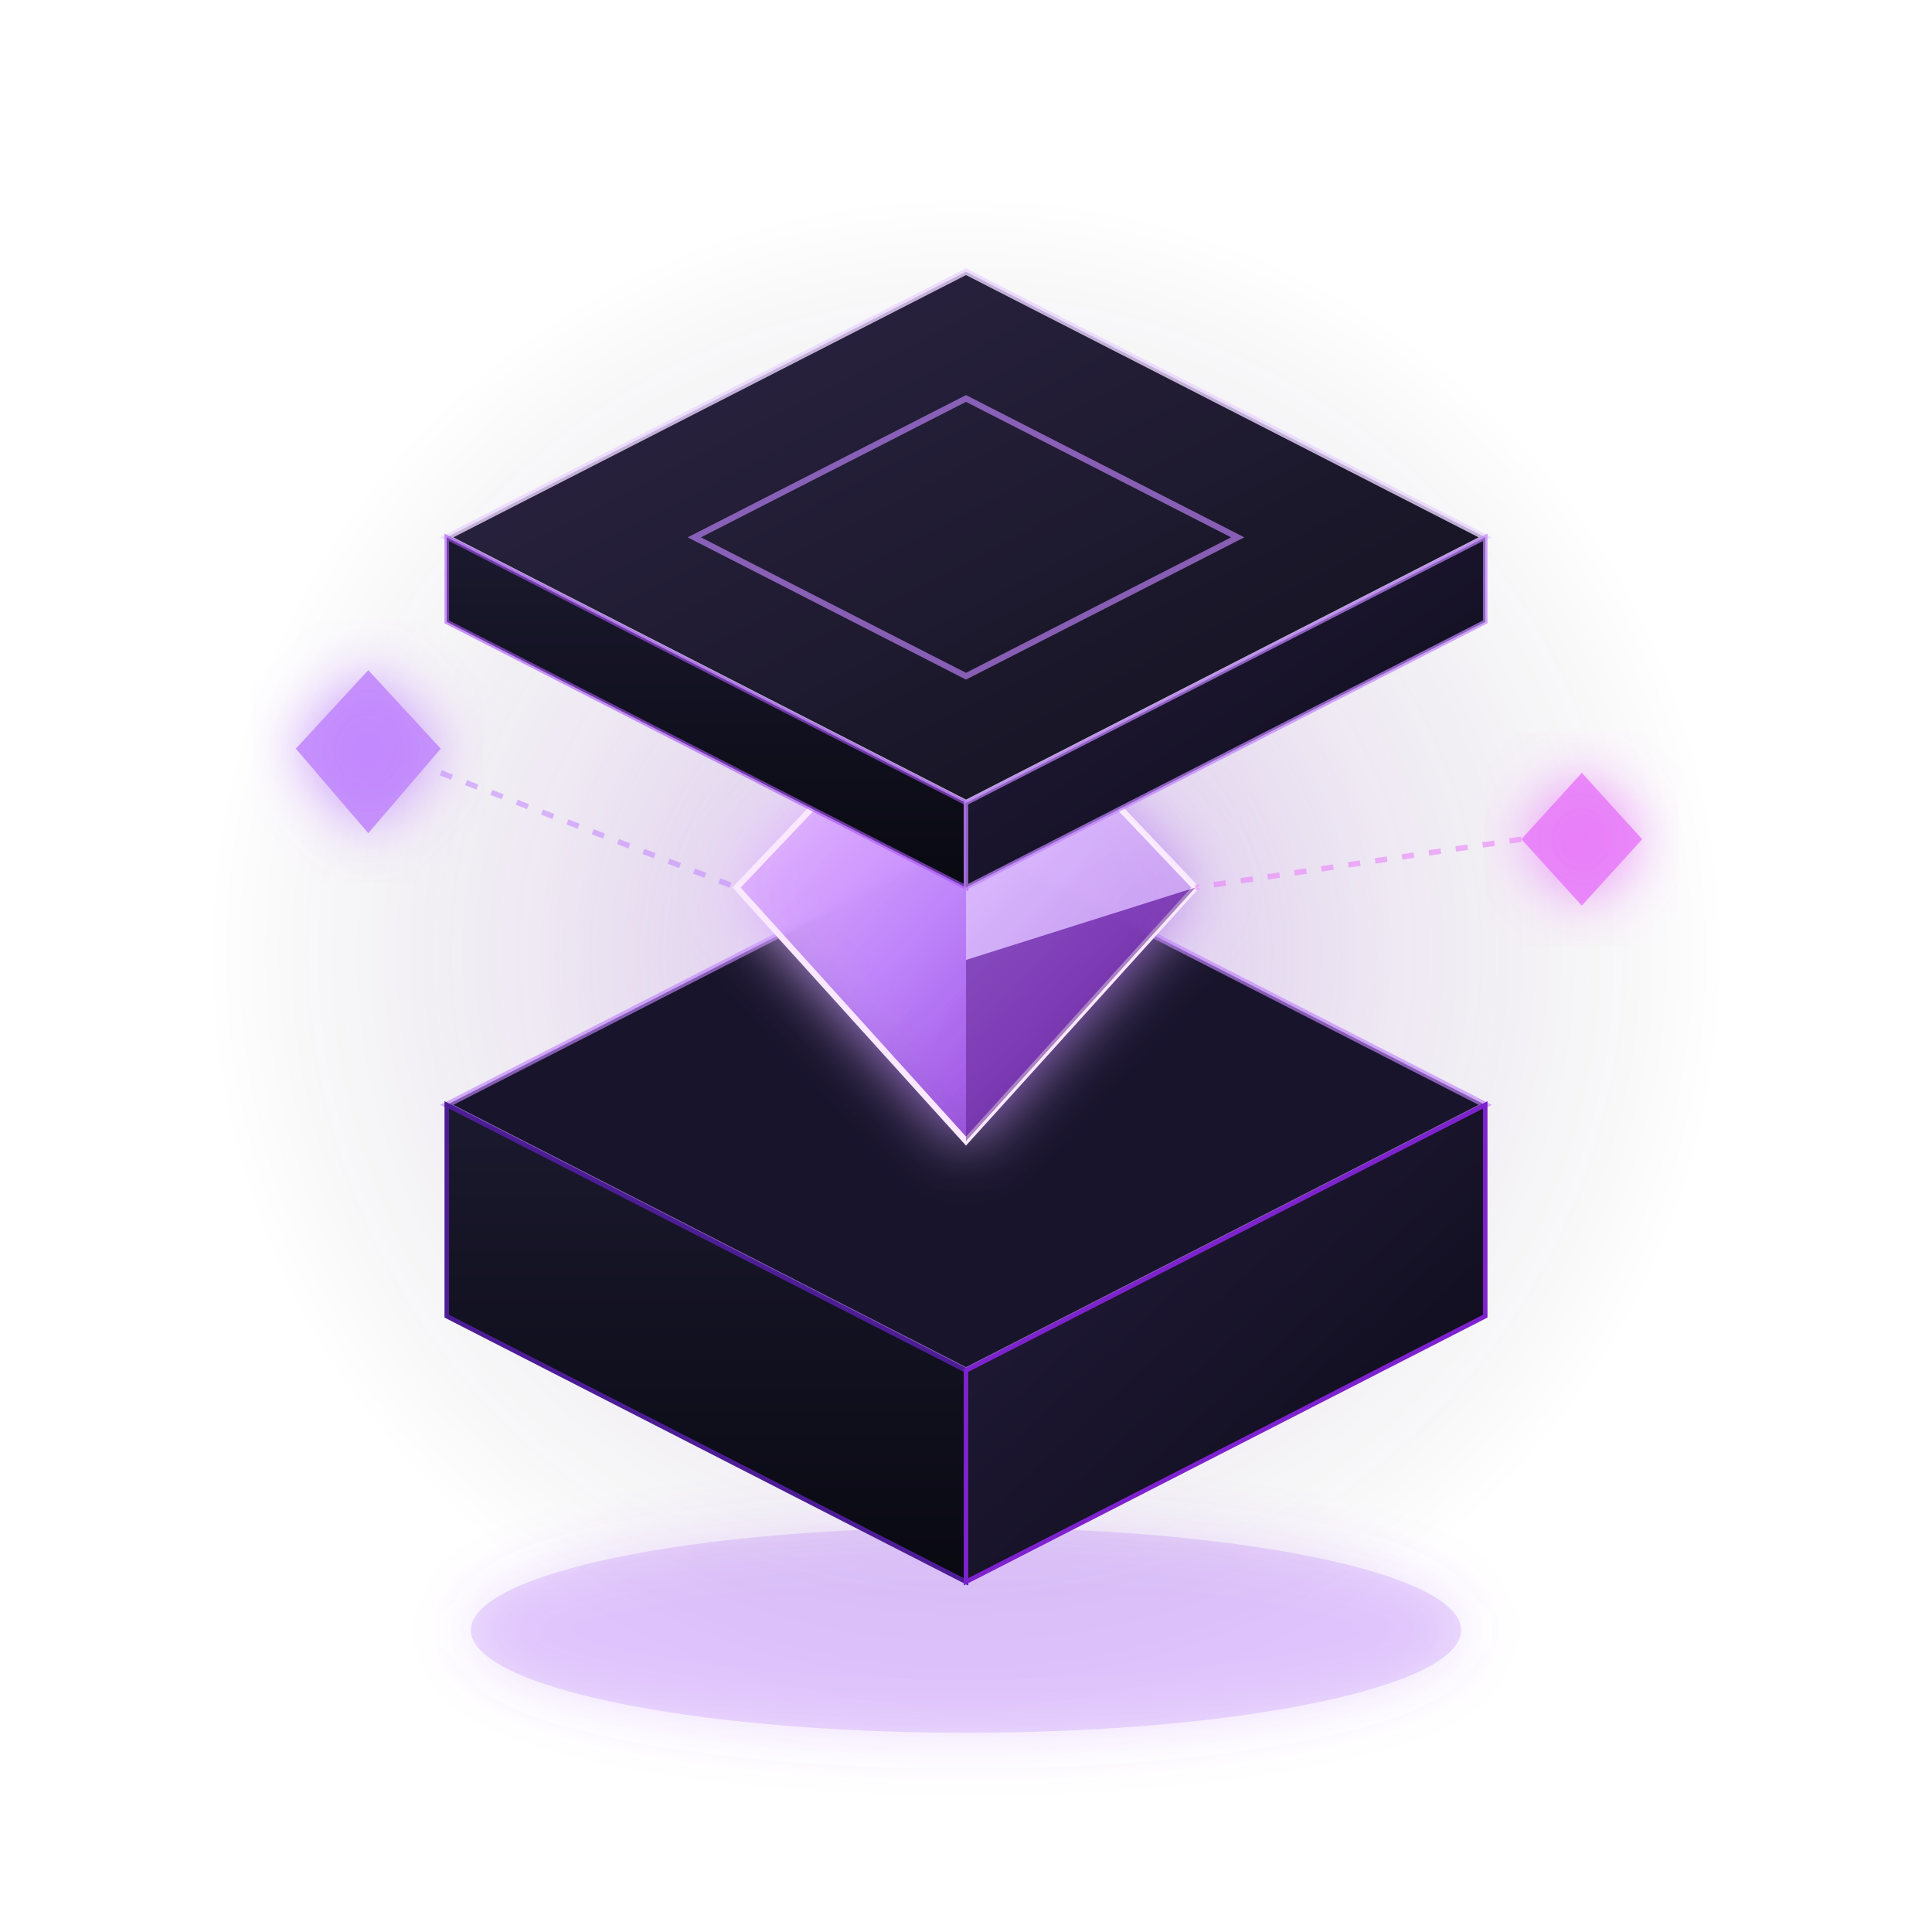
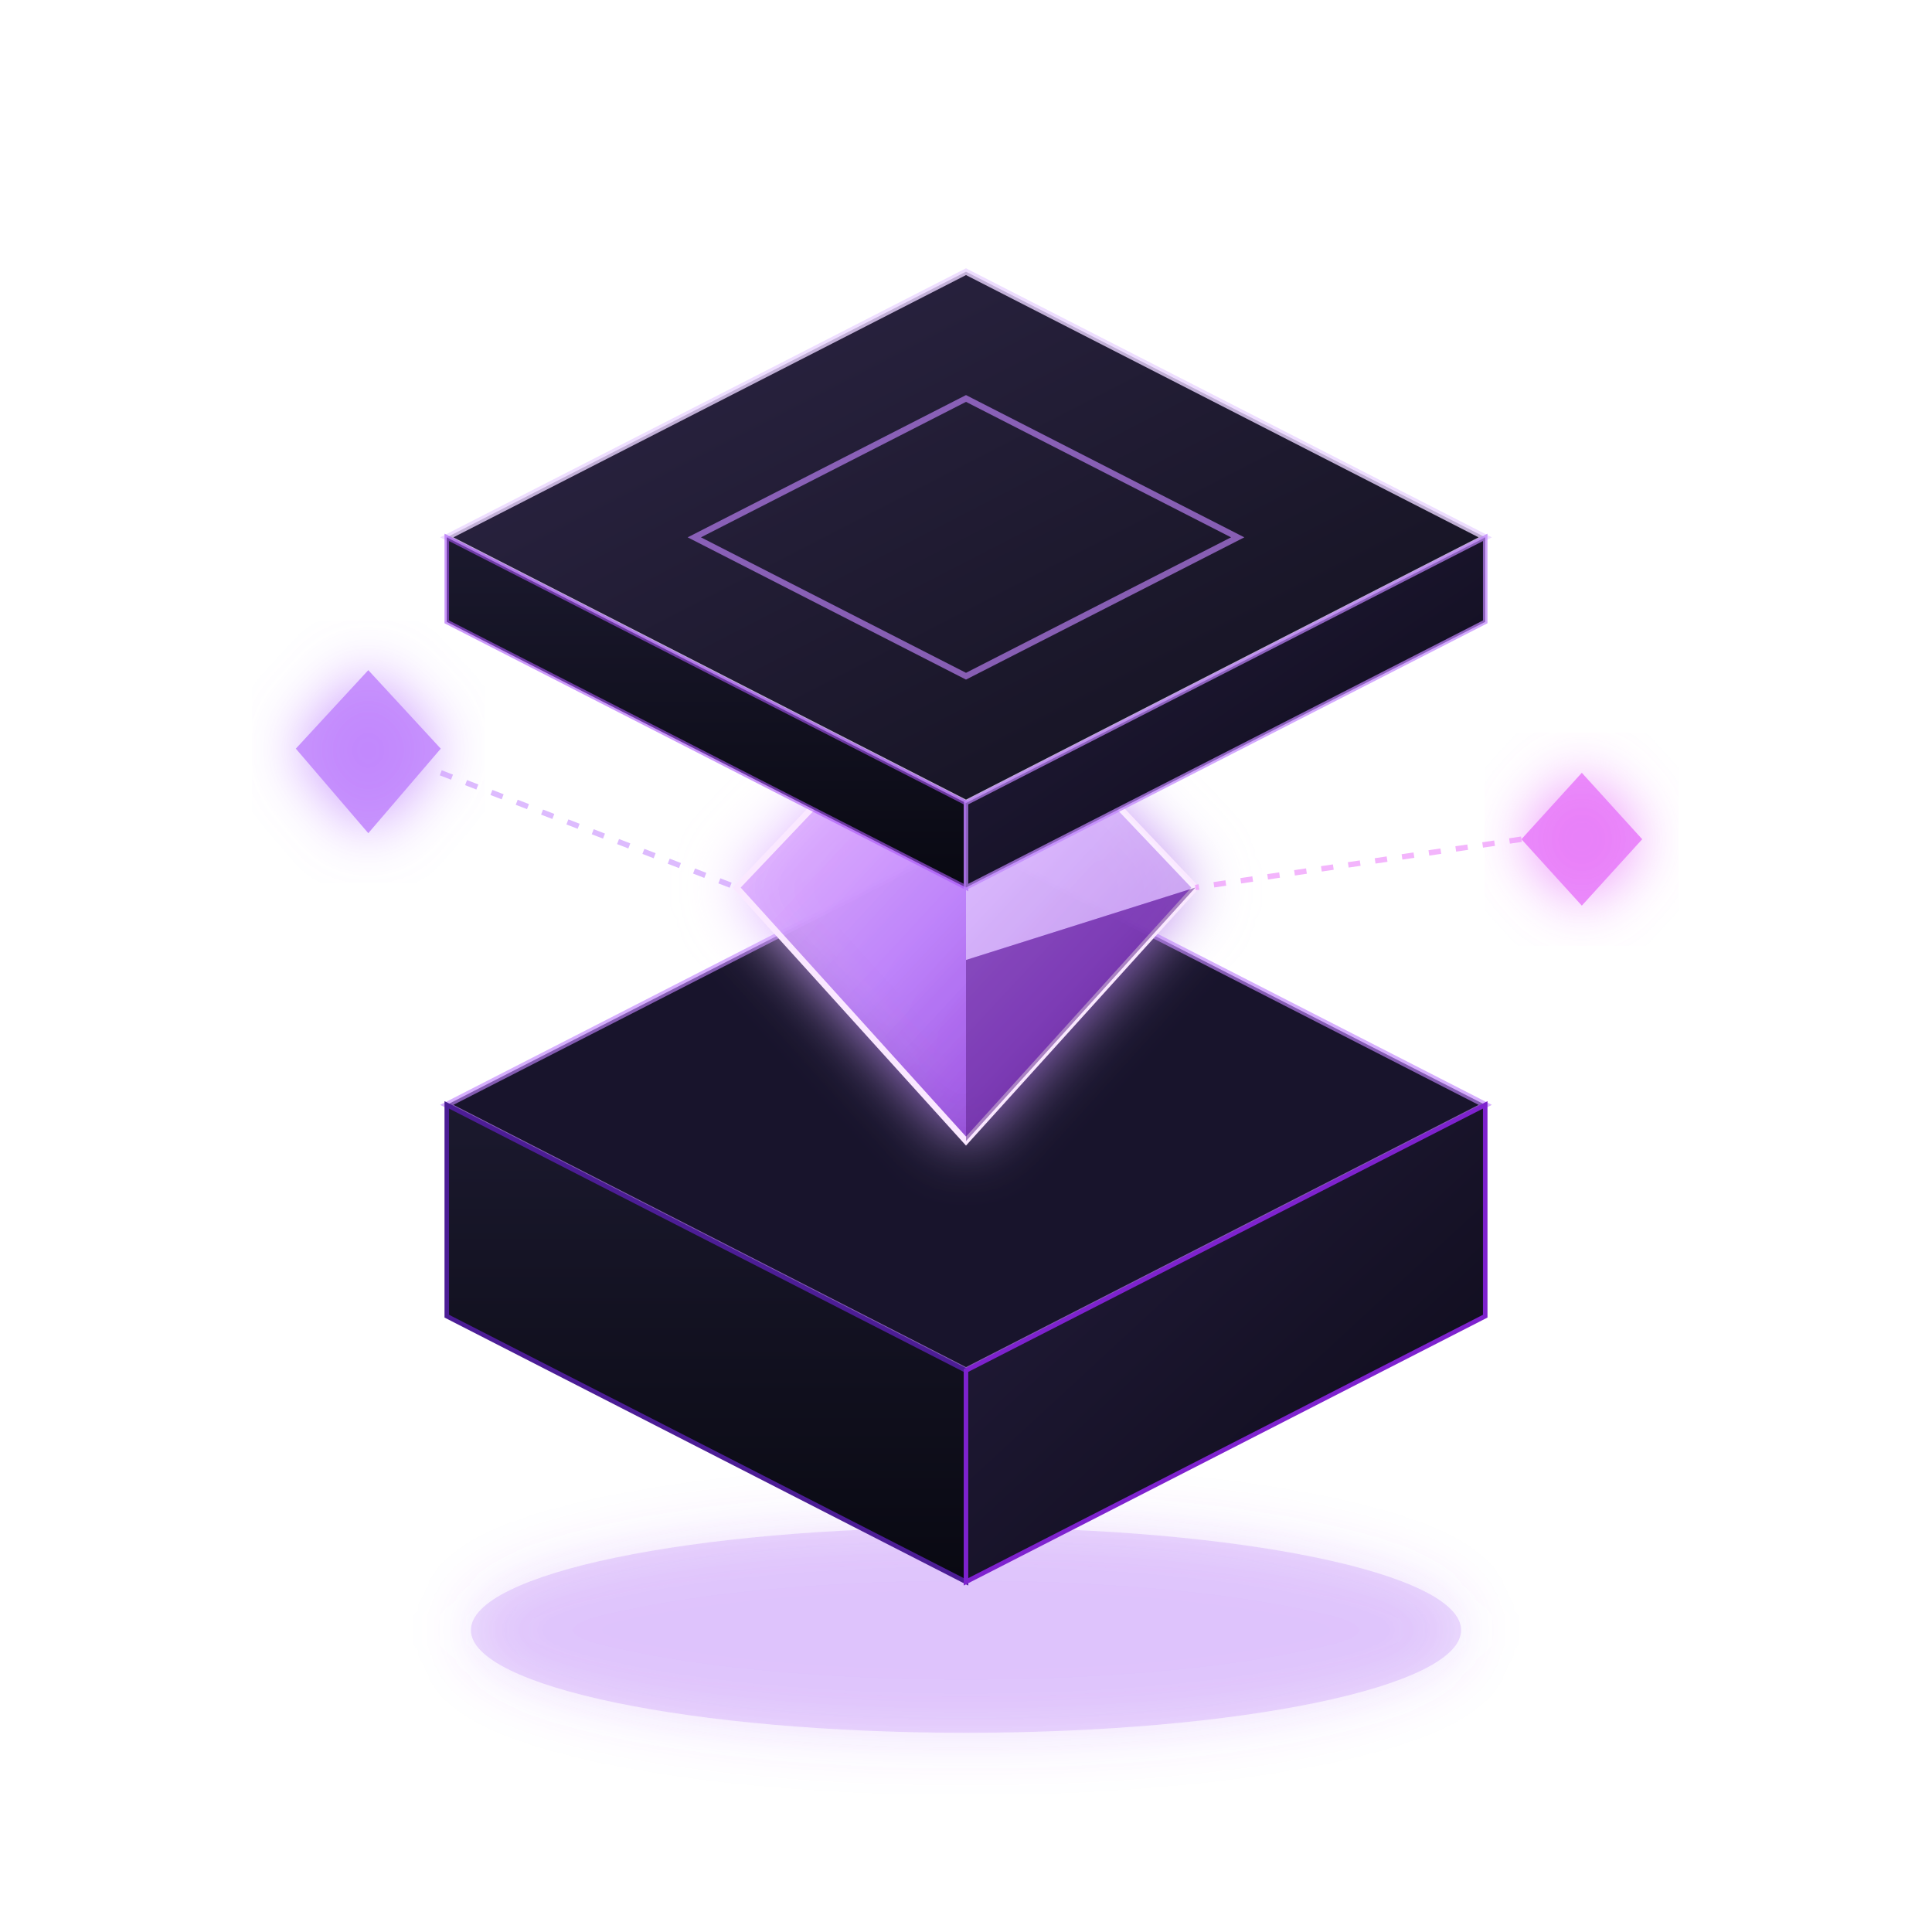
<svg xmlns="http://www.w3.org/2000/svg" viewBox="0 0 640 640" fill="none">
  <defs>
    <radialGradient id="vaultBg" cx="50%" cy="50%" r="48%">
      <stop offset="0%" stop-color="#A855F7" stop-opacity="0.34" />
      <stop offset="56%" stop-color="#581C87" stop-opacity="0.1" />
      <stop offset="100%" stop-color="#05060A" stop-opacity="0" />
    </radialGradient>
    <linearGradient id="vTop" x1="0%" y1="0%" x2="100%" y2="100%">
      <stop offset="0%" stop-color="#2E2647" />
      <stop offset="100%" stop-color="#11101C" />
    </linearGradient>
    <linearGradient id="vLeft" x1="0%" y1="0%" x2="0%" y2="100%">
      <stop offset="0%" stop-color="#1B192E" />
      <stop offset="100%" stop-color="#090912" />
    </linearGradient>
    <linearGradient id="vRight" x1="0%" y1="0%" x2="100%" y2="100%">
      <stop offset="0%" stop-color="#241D3D" />
      <stop offset="100%" stop-color="#0C0A17" />
    </linearGradient>
    <linearGradient id="crystalGrad" x1="0%" y1="0%" x2="100%" y2="100%">
      <stop offset="0%" stop-color="#F5D0FE" />
      <stop offset="50%" stop-color="#C084FC" />
      <stop offset="100%" stop-color="#7E22CE" />
    </linearGradient>
    <filter id="violetGlow" x="-30%" y="-30%" width="160%" height="160%">
      <feGaussianBlur stdDeviation="10" result="b" />
      <feMerge>
        <feMergeNode in="b" />
        <feMergeNode in="SourceGraphic" />
      </feMerge>
    </filter>
  </defs>
-   <circle cx="320" cy="316" r="260" fill="url(#vaultBg)" />
  <ellipse cx="320" cy="540" rx="164" ry="34" fill="#A855F7" fill-opacity="0.2" filter="url(#violetGlow)" />
  <polygon points="320,278 492,366 320,454 148,366" fill="#18142C" stroke="#C084FC" stroke-opacity="0.65" stroke-width="2" />
  <polygon points="148,366 320,454 320,524 148,436" fill="url(#vLeft)" stroke="#4C1D95" stroke-width="1.5" />
  <polygon points="492,366 320,454 320,524 492,436" fill="url(#vRight)" stroke="#7E22CE" stroke-width="1.5" />
  <polygon points="320,214 396,294 320,378 244,294" fill="url(#crystalGrad)" fill-opacity="0.88" stroke="#FAE8FF" stroke-width="2" filter="url(#violetGlow)" />
  <polygon points="320,214 396,294 320,318" fill="#FAF5FF" fill-opacity="0.45" />
  <polygon points="320,318 396,294 320,378" fill="#581C87" fill-opacity="0.5" />
  <g transform="translate(0, -74)">
    <polygon points="320,164 492,252 320,340 148,252" fill="url(#vTop)" stroke="#E9D5FF" stroke-opacity="0.8" stroke-width="2" />
    <polygon points="148,252 320,340 320,368 148,280" fill="url(#vLeft)" stroke="#A855F7" stroke-opacity="0.6" stroke-width="1.5" />
    <polygon points="492,252 320,340 320,368 492,280" fill="url(#vRight)" stroke="#C084FC" stroke-opacity="0.7" stroke-width="1.5" />
    <polygon points="320,206 410,252 320,298 230,252" fill="none" stroke="#C084FC" stroke-opacity="0.65" stroke-width="2" />
  </g>
  <polygon points="122,222 146,248 122,276 98,248" fill="#C084FC" fill-opacity="0.85" filter="url(#violetGlow)" />
  <polygon points="524,256 544,278 524,300 504,278" fill="#E879F9" fill-opacity="0.85" filter="url(#violetGlow)" />
  <line x1="146" y1="256" x2="244" y2="294" stroke="#C084FC" stroke-opacity="0.55" stroke-width="1.8" stroke-dasharray="4 5" />
  <line x1="504" y1="278" x2="396" y2="294" stroke="#E879F9" stroke-opacity="0.55" stroke-width="1.8" stroke-dasharray="4 5" />
</svg>
